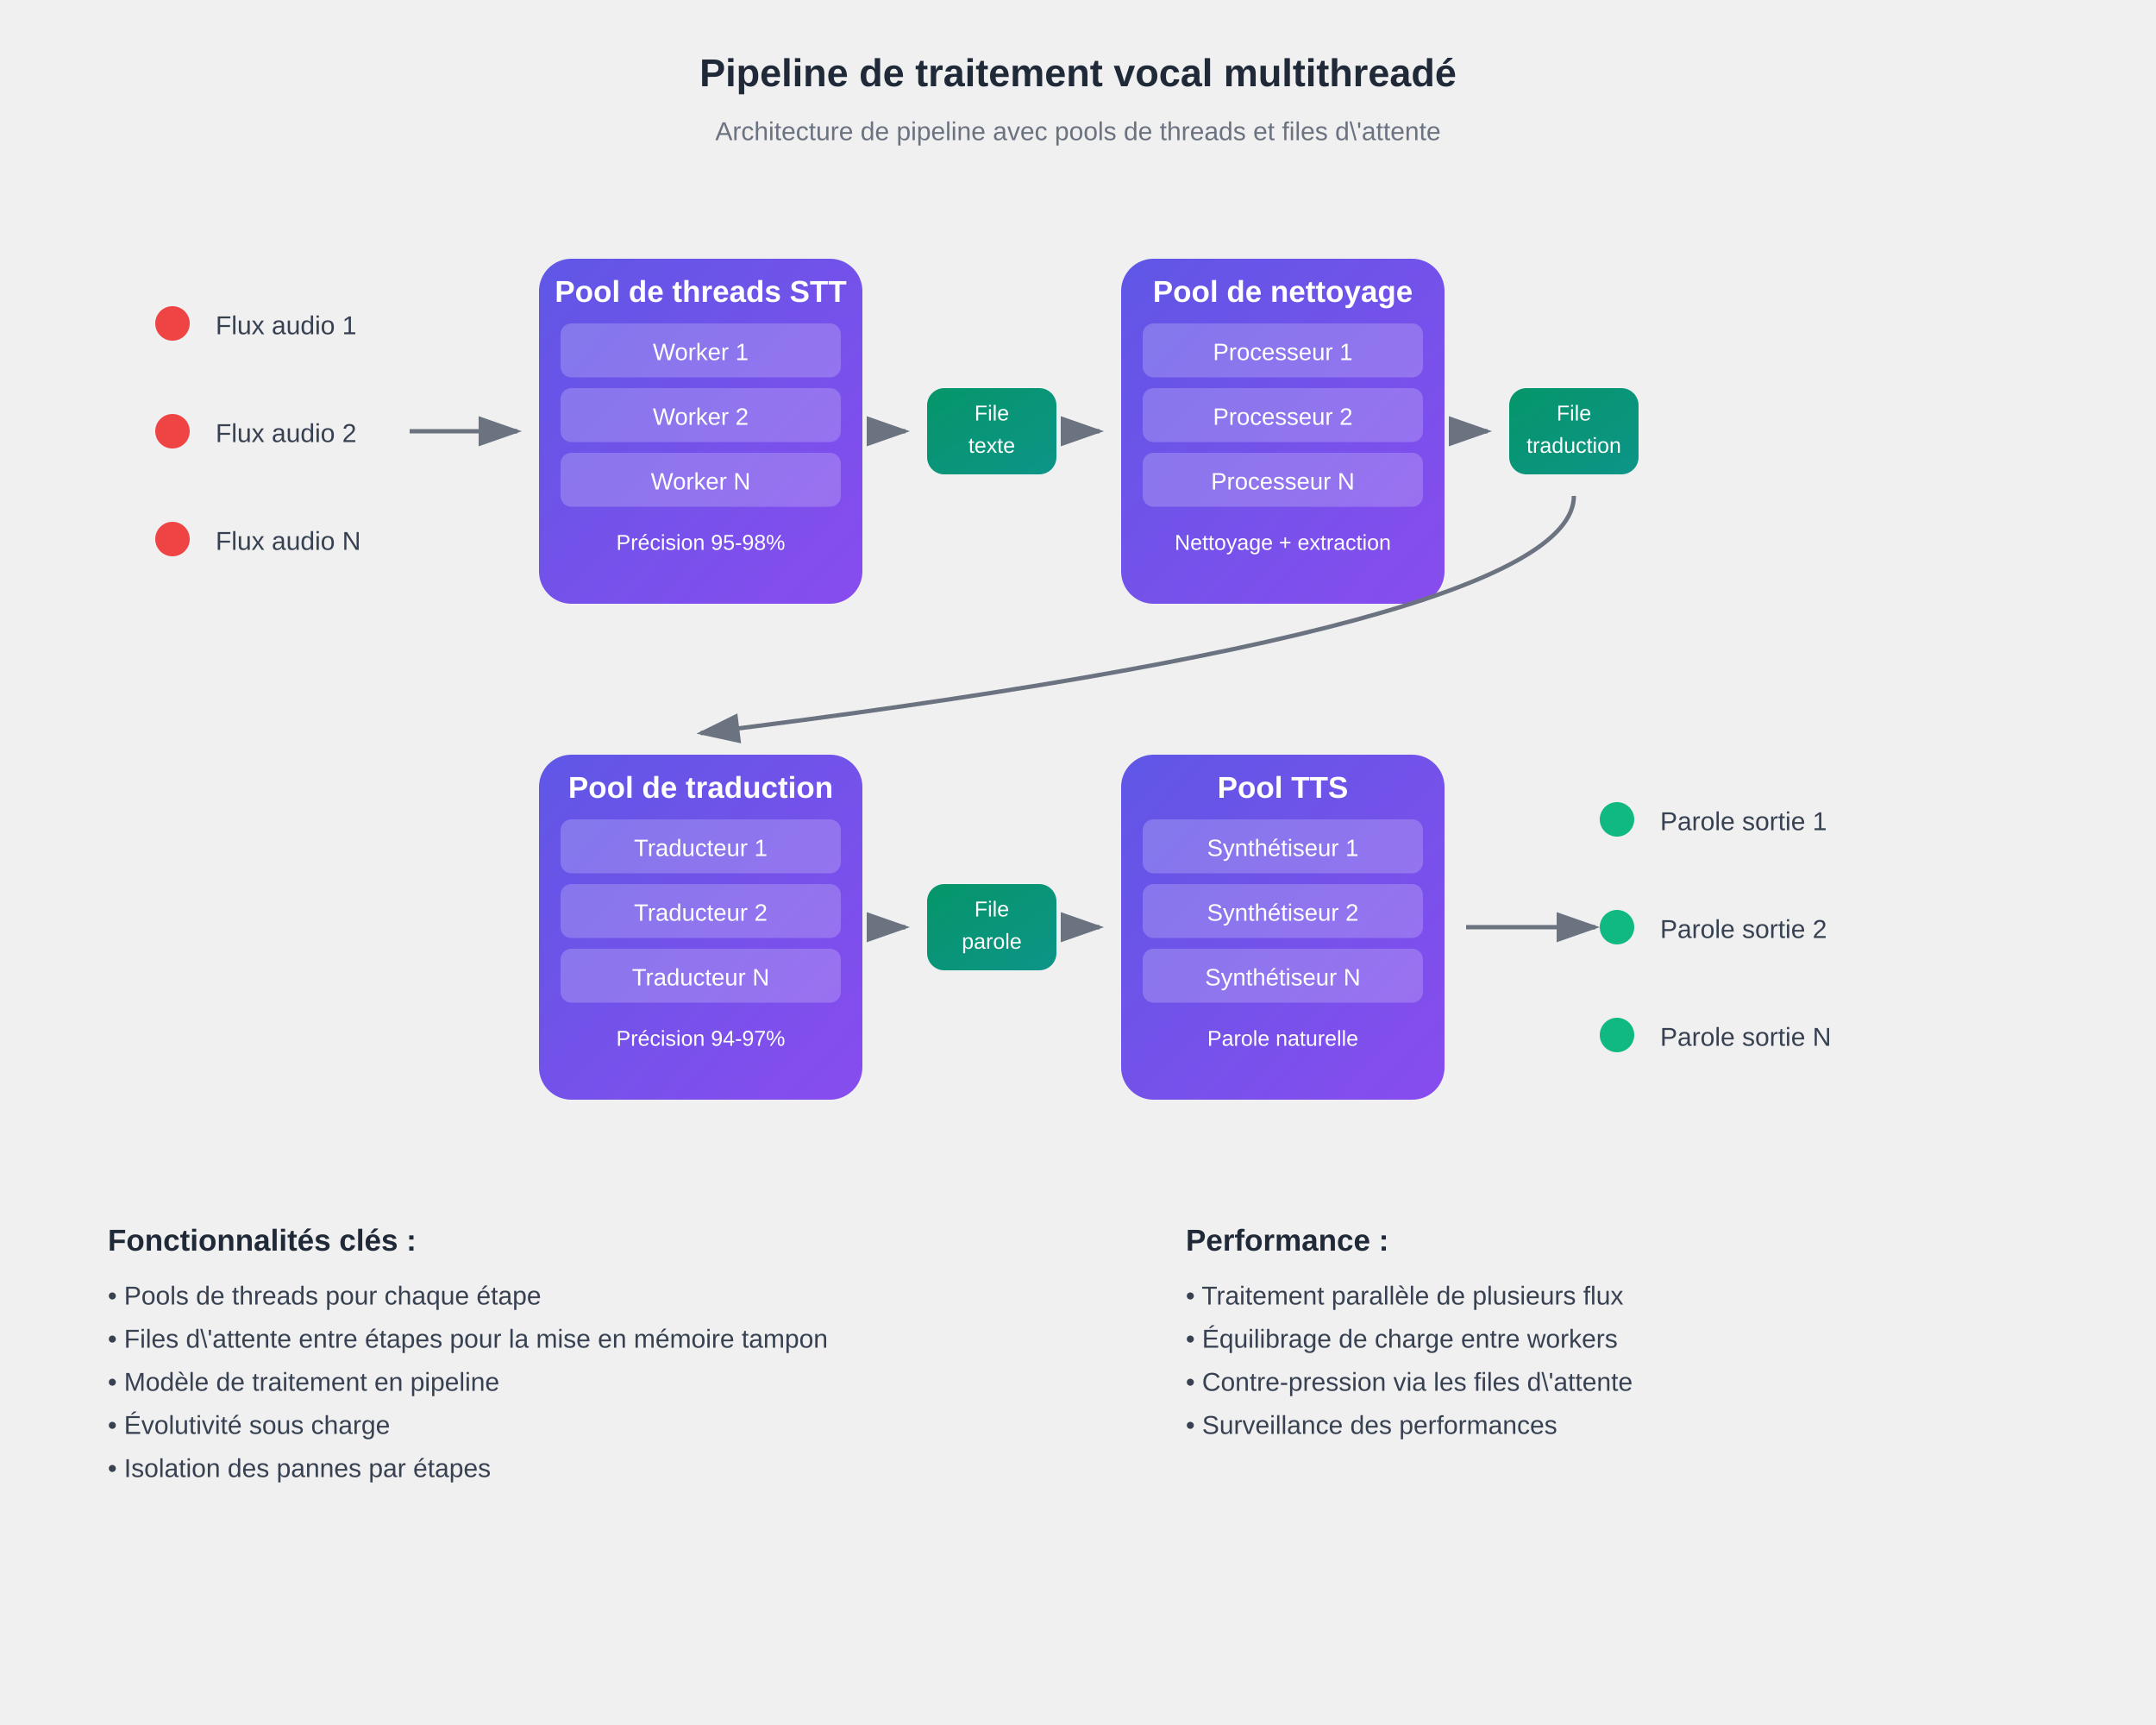
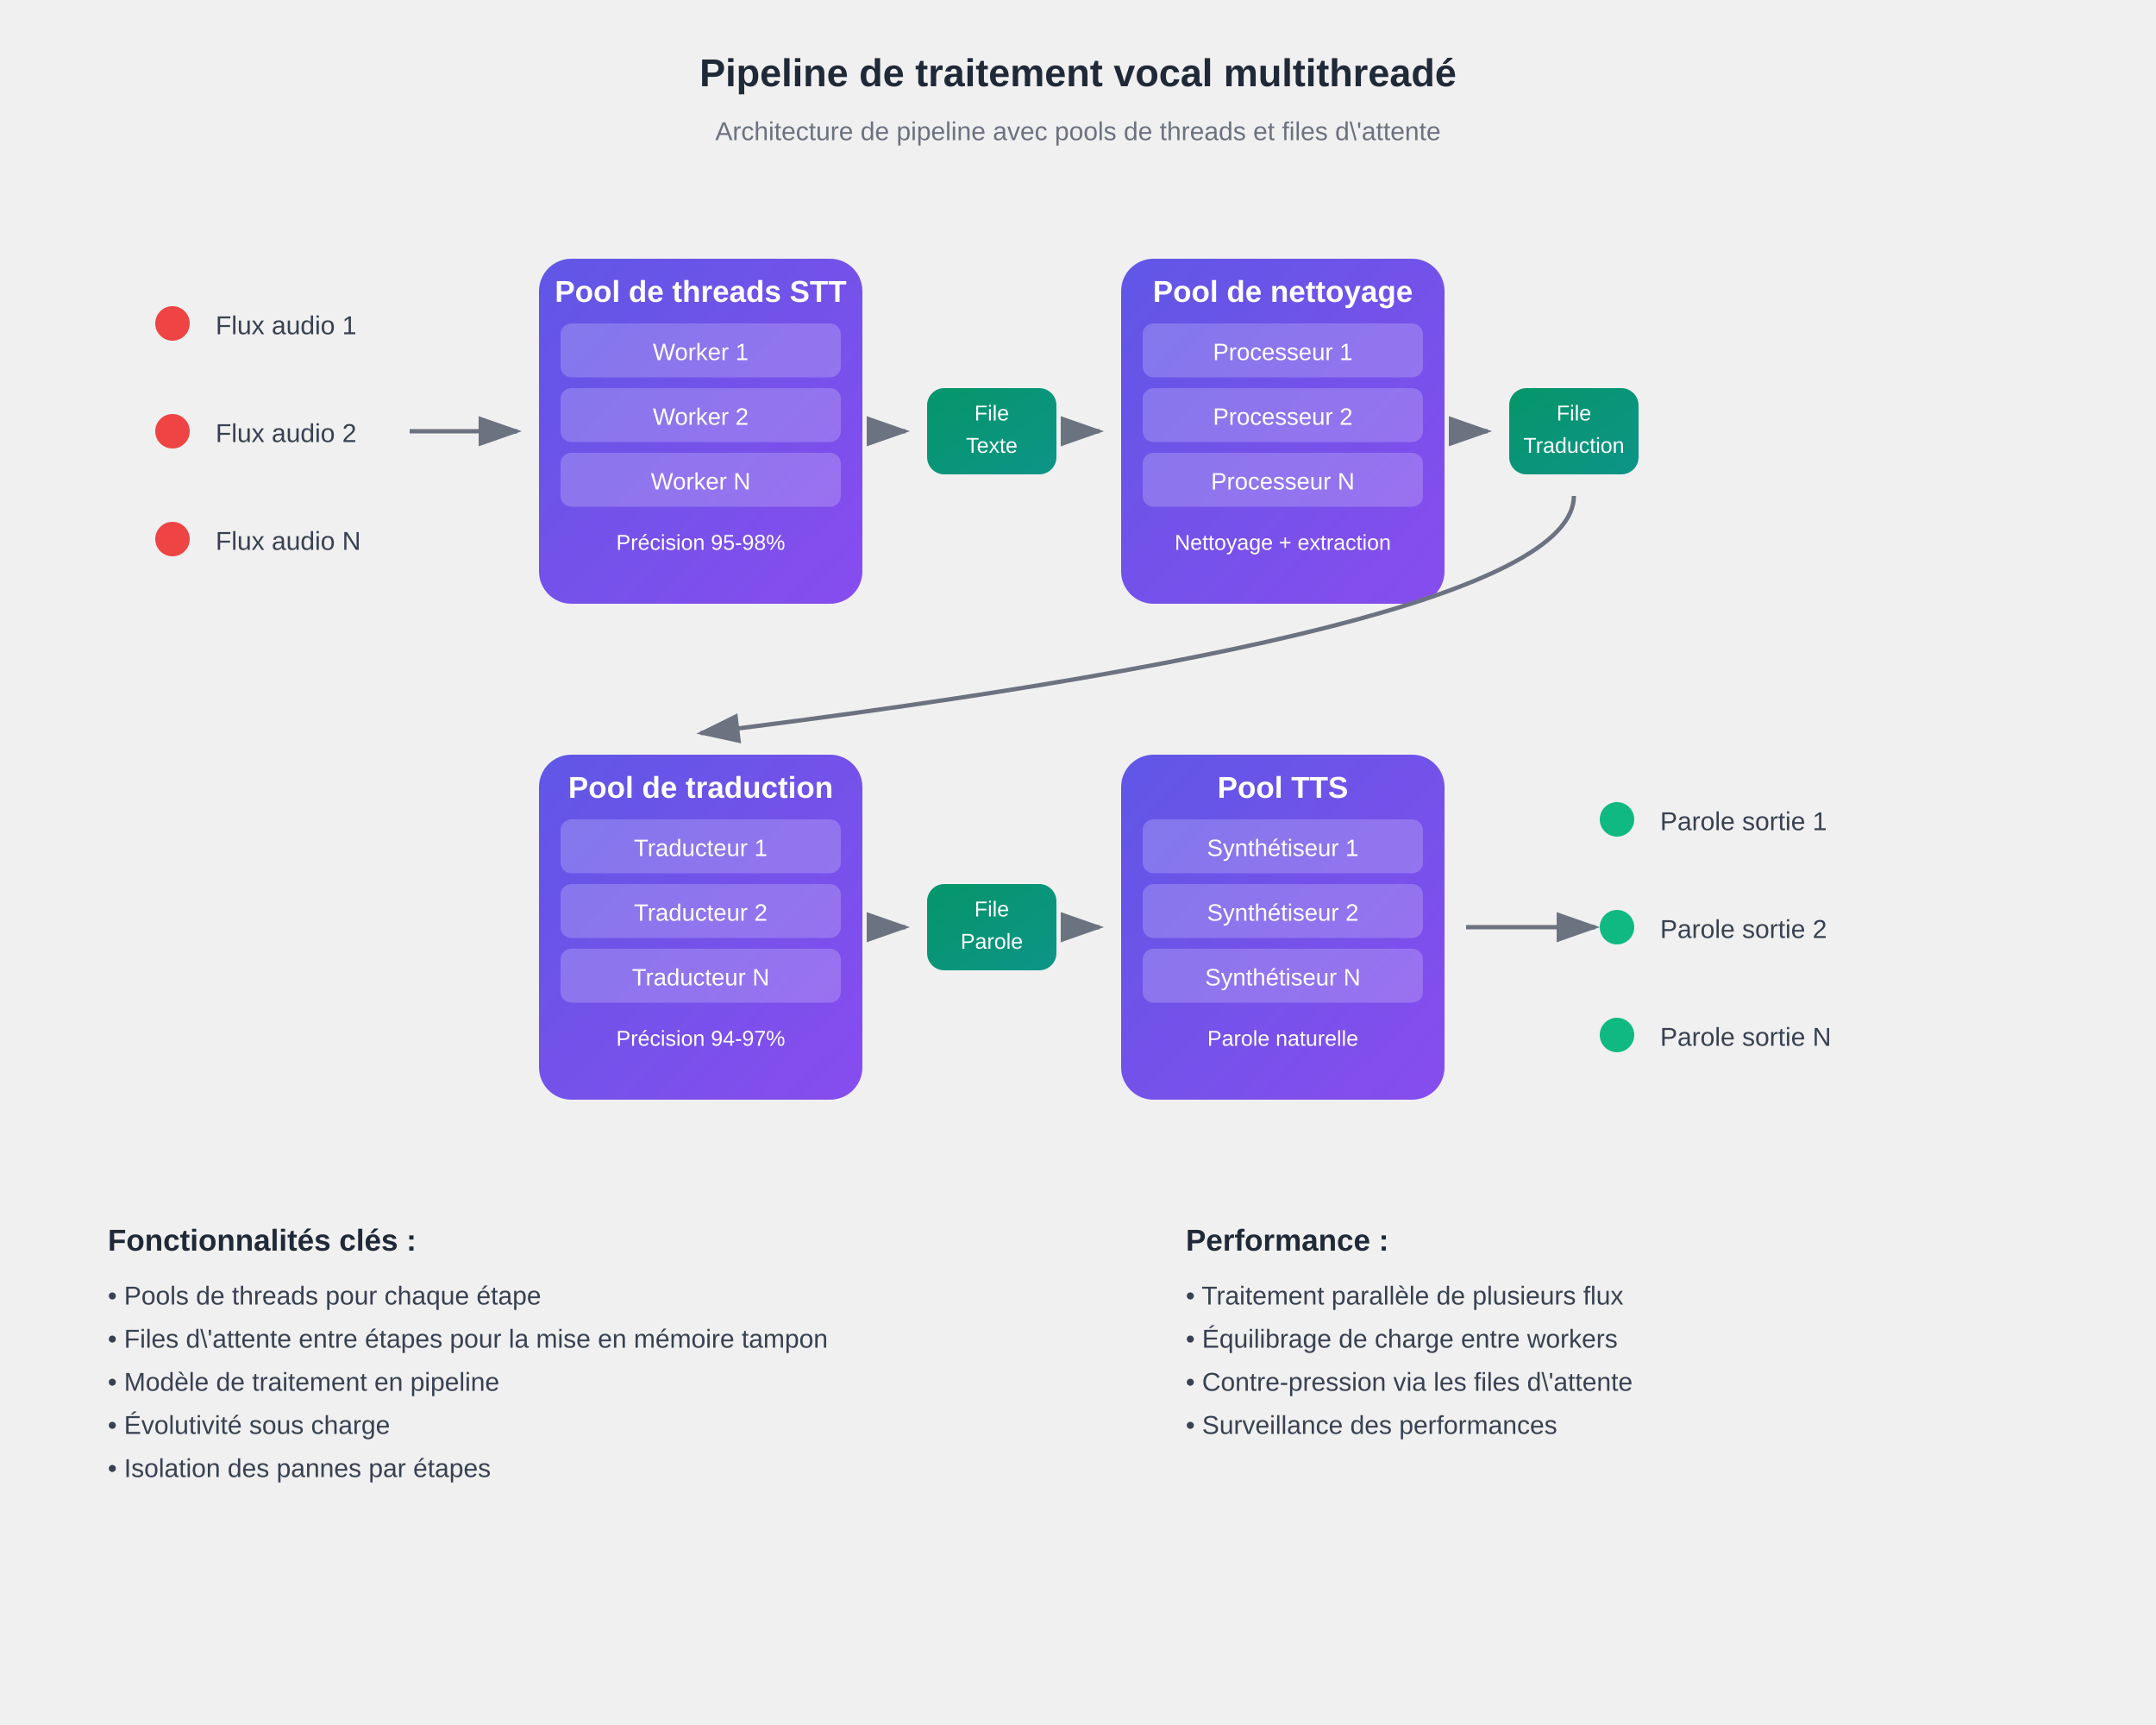
<svg xmlns="http://www.w3.org/2000/svg" viewBox="0 0 1000 800">
  <defs>
    <linearGradient id="threadGrad" x1="0%" y1="0%" x2="100%" y2="100%">
      <stop offset="0%" style="stop-color:#4F46E5;stop-opacity:1" />
      <stop offset="100%" style="stop-color:#7C3AED;stop-opacity:1" />
    </linearGradient>
    <linearGradient id="queueGrad" x1="0%" y1="0%" x2="100%" y2="100%">
      <stop offset="0%" style="stop-color:#059669;stop-opacity:1" />
      <stop offset="100%" style="stop-color:#0D9488;stop-opacity:1" />
    </linearGradient>
  </defs>
  <g>
    <circle cx="80" cy="150" r="8" fill="#EF4444" />
    <circle cx="80" cy="200" r="8" fill="#EF4444" />
    <circle cx="80" cy="250" r="8" fill="#EF4444" />
    <text x="100" y="155" font-family="Arial" font-size="12" fill="#374151">Flux audio 1</text>
    <text x="100" y="205" font-family="Arial" font-size="12" fill="#374151">Flux audio 2</text>
    <text x="100" y="255" font-family="Arial" font-size="12" fill="#374151">Flux audio N</text>
  </g>
  <rect x="250" y="120" width="150" height="160" rx="15" fill="url(#threadGrad)" opacity="0.9" />
  <text x="325" y="140" font-family="Arial" font-size="14" font-weight="bold" fill="white" text-anchor="middle">Pool de threads STT</text>
  <rect x="260" y="150" width="130" height="25" rx="5" fill="rgba(255,255,255,0.2)" />
  <text x="325" y="167" font-family="Arial" font-size="11" fill="white" text-anchor="middle">Worker 1</text>
  <rect x="260" y="180" width="130" height="25" rx="5" fill="rgba(255,255,255,0.2)" />
  <text x="325" y="197" font-family="Arial" font-size="11" fill="white" text-anchor="middle">Worker 2</text>
  <rect x="260" y="210" width="130" height="25" rx="5" fill="rgba(255,255,255,0.2)" />
  <text x="325" y="227" font-family="Arial" font-size="11" fill="white" text-anchor="middle">Worker N</text>
  <text x="325" y="255" font-family="Arial" font-size="10" fill="white" text-anchor="middle">Précision 95-98%</text>
  <rect x="430" y="180" width="60" height="40" rx="8" fill="url(#queueGrad)" />
  <text x="460" y="195" font-family="Arial" font-size="10" fill="white" text-anchor="middle">File</text>
-   <text x="460" y="210" font-family="Arial" font-size="10" fill="white" text-anchor="middle">texte</text>
+   <text x="460" y="210" font-family="Arial" font-size="10" fill="white" text-anchor="middle">Texte</text>
  <rect x="520" y="120" width="150" height="160" rx="15" fill="url(#threadGrad)" opacity="0.9" />
  <text x="595" y="140" font-family="Arial" font-size="14" font-weight="bold" fill="white" text-anchor="middle">Pool de nettoyage</text>
  <rect x="530" y="150" width="130" height="25" rx="5" fill="rgba(255,255,255,0.2)" />
  <text x="595" y="167" font-family="Arial" font-size="11" fill="white" text-anchor="middle">Processeur 1</text>
  <rect x="530" y="180" width="130" height="25" rx="5" fill="rgba(255,255,255,0.2)" />
  <text x="595" y="197" font-family="Arial" font-size="11" fill="white" text-anchor="middle">Processeur 2</text>
  <rect x="530" y="210" width="130" height="25" rx="5" fill="rgba(255,255,255,0.2)" />
  <text x="595" y="227" font-family="Arial" font-size="11" fill="white" text-anchor="middle">Processeur N</text>
  <text x="595" y="255" font-family="Arial" font-size="10" fill="white" text-anchor="middle">Nettoyage + extraction</text>
  <rect x="700" y="180" width="60" height="40" rx="8" fill="url(#queueGrad)" />
  <text x="730" y="195" font-family="Arial" font-size="10" fill="white" text-anchor="middle">File</text>
-   <text x="730" y="210" font-family="Arial" font-size="10" fill="white" text-anchor="middle">traduction</text>
+   <text x="730" y="210" font-family="Arial" font-size="10" fill="white" text-anchor="middle">Traduction</text>
  <rect x="250" y="350" width="150" height="160" rx="15" fill="url(#threadGrad)" opacity="0.9" />
  <text x="325" y="370" font-family="Arial" font-size="14" font-weight="bold" fill="white" text-anchor="middle">Pool de traduction</text>
  <rect x="260" y="380" width="130" height="25" rx="5" fill="rgba(255,255,255,0.2)" />
  <text x="325" y="397" font-family="Arial" font-size="11" fill="white" text-anchor="middle">Traducteur 1</text>
  <rect x="260" y="410" width="130" height="25" rx="5" fill="rgba(255,255,255,0.2)" />
  <text x="325" y="427" font-family="Arial" font-size="11" fill="white" text-anchor="middle">Traducteur 2</text>
  <rect x="260" y="440" width="130" height="25" rx="5" fill="rgba(255,255,255,0.2)" />
  <text x="325" y="457" font-family="Arial" font-size="11" fill="white" text-anchor="middle">Traducteur N</text>
  <text x="325" y="485" font-family="Arial" font-size="10" fill="white" text-anchor="middle">Précision 94-97%</text>
  <rect x="430" y="410" width="60" height="40" rx="8" fill="url(#queueGrad)" />
  <text x="460" y="425" font-family="Arial" font-size="10" fill="white" text-anchor="middle">File</text>
-   <text x="460" y="440" font-family="Arial" font-size="10" fill="white" text-anchor="middle">parole</text>
+   <text x="460" y="440" font-family="Arial" font-size="10" fill="white" text-anchor="middle">Parole</text>
  <rect x="520" y="350" width="150" height="160" rx="15" fill="url(#threadGrad)" opacity="0.9" />
  <text x="595" y="370" font-family="Arial" font-size="14" font-weight="bold" fill="white" text-anchor="middle">Pool TTS</text>
  <rect x="530" y="380" width="130" height="25" rx="5" fill="rgba(255,255,255,0.2)" />
  <text x="595" y="397" font-family="Arial" font-size="11" fill="white" text-anchor="middle">Synthétiseur 1</text>
  <rect x="530" y="410" width="130" height="25" rx="5" fill="rgba(255,255,255,0.2)" />
  <text x="595" y="427" font-family="Arial" font-size="11" fill="white" text-anchor="middle">Synthétiseur 2</text>
  <rect x="530" y="440" width="130" height="25" rx="5" fill="rgba(255,255,255,0.2)" />
  <text x="595" y="457" font-family="Arial" font-size="11" fill="white" text-anchor="middle">Synthétiseur N</text>
  <text x="595" y="485" font-family="Arial" font-size="10" fill="white" text-anchor="middle">Parole naturelle</text>
  <g>
    <circle cx="750" cy="380" r="8" fill="#10B981" />
    <circle cx="750" cy="430" r="8" fill="#10B981" />
    <circle cx="750" cy="480" r="8" fill="#10B981" />
    <text x="770" y="385" font-family="Arial" font-size="12" fill="#374151">Parole sortie 1</text>
    <text x="770" y="435" font-family="Arial" font-size="12" fill="#374151">Parole sortie 2</text>
    <text x="770" y="485" font-family="Arial" font-size="12" fill="#374151">Parole sortie N</text>
  </g>
  <path d="M 190 200 L 240 200" stroke="#6B7280" stroke-width="2" fill="none" marker-end="url(#arrowhead)" />
  <path d="M 410 200 L 420 200" stroke="#6B7280" stroke-width="2" fill="none" marker-end="url(#arrowhead)" />
  <path d="M 500 200 L 510 200" stroke="#6B7280" stroke-width="2" fill="none" marker-end="url(#arrowhead)" />
  <path d="M 680 200 L 690 200" stroke="#6B7280" stroke-width="2" fill="none" marker-end="url(#arrowhead)" />
  <path d="M 730 230 Q 730 290 325 340" stroke="#6B7280" stroke-width="2" fill="none" marker-end="url(#arrowhead)" />
  <path d="M 410 430 L 420 430" stroke="#6B7280" stroke-width="2" fill="none" marker-end="url(#arrowhead)" />
  <path d="M 500 430 L 510 430" stroke="#6B7280" stroke-width="2" fill="none" marker-end="url(#arrowhead)" />
  <path d="M 680 430 L 740 430" stroke="#6B7280" stroke-width="2" fill="none" marker-end="url(#arrowhead)" />
  <defs>
    <marker id="arrowhead" markerWidth="10" markerHeight="7" refX="9" refY="3.5" orient="auto">
      <polygon points="0 0, 10 3.5, 0 7" fill="#6B7280" />
    </marker>
  </defs>
  <text x="500" y="40" font-family="Arial" font-size="18" font-weight="bold" fill="#1F2937" text-anchor="middle">Pipeline de traitement vocal multithreadé</text>
  <text x="500" y="65" font-family="Arial" font-size="12" fill="#6B7280" text-anchor="middle">Architecture de pipeline avec pools de threads et files d\'attente</text>
  <g>
    <text x="50" y="580" font-family="Arial" font-size="14" font-weight="bold" fill="#1F2937">Fonctionnalités clés :</text>
    <text x="50" y="605" font-family="Arial" font-size="12" fill="#374151">• Pools de threads pour chaque étape</text>
    <text x="50" y="625" font-family="Arial" font-size="12" fill="#374151">• Files d\'attente entre étapes pour la mise en mémoire tampon</text>
    <text x="50" y="645" font-family="Arial" font-size="12" fill="#374151">• Modèle de traitement en pipeline</text>
    <text x="50" y="665" font-family="Arial" font-size="12" fill="#374151">• Évolutivité sous charge</text>
    <text x="50" y="685" font-family="Arial" font-size="12" fill="#374151">• Isolation des pannes par étapes</text>
  </g>
  <g>
    <text x="550" y="580" font-family="Arial" font-size="14" font-weight="bold" fill="#1F2937">Performance :</text>
    <text x="550" y="605" font-family="Arial" font-size="12" fill="#374151">• Traitement parallèle de plusieurs flux</text>
    <text x="550" y="625" font-family="Arial" font-size="12" fill="#374151">• Équilibrage de charge entre workers</text>
    <text x="550" y="645" font-family="Arial" font-size="12" fill="#374151">• Contre-pression via les files d\'attente</text>
    <text x="550" y="665" font-family="Arial" font-size="12" fill="#374151">• Surveillance des performances</text>
  </g>
</svg>
